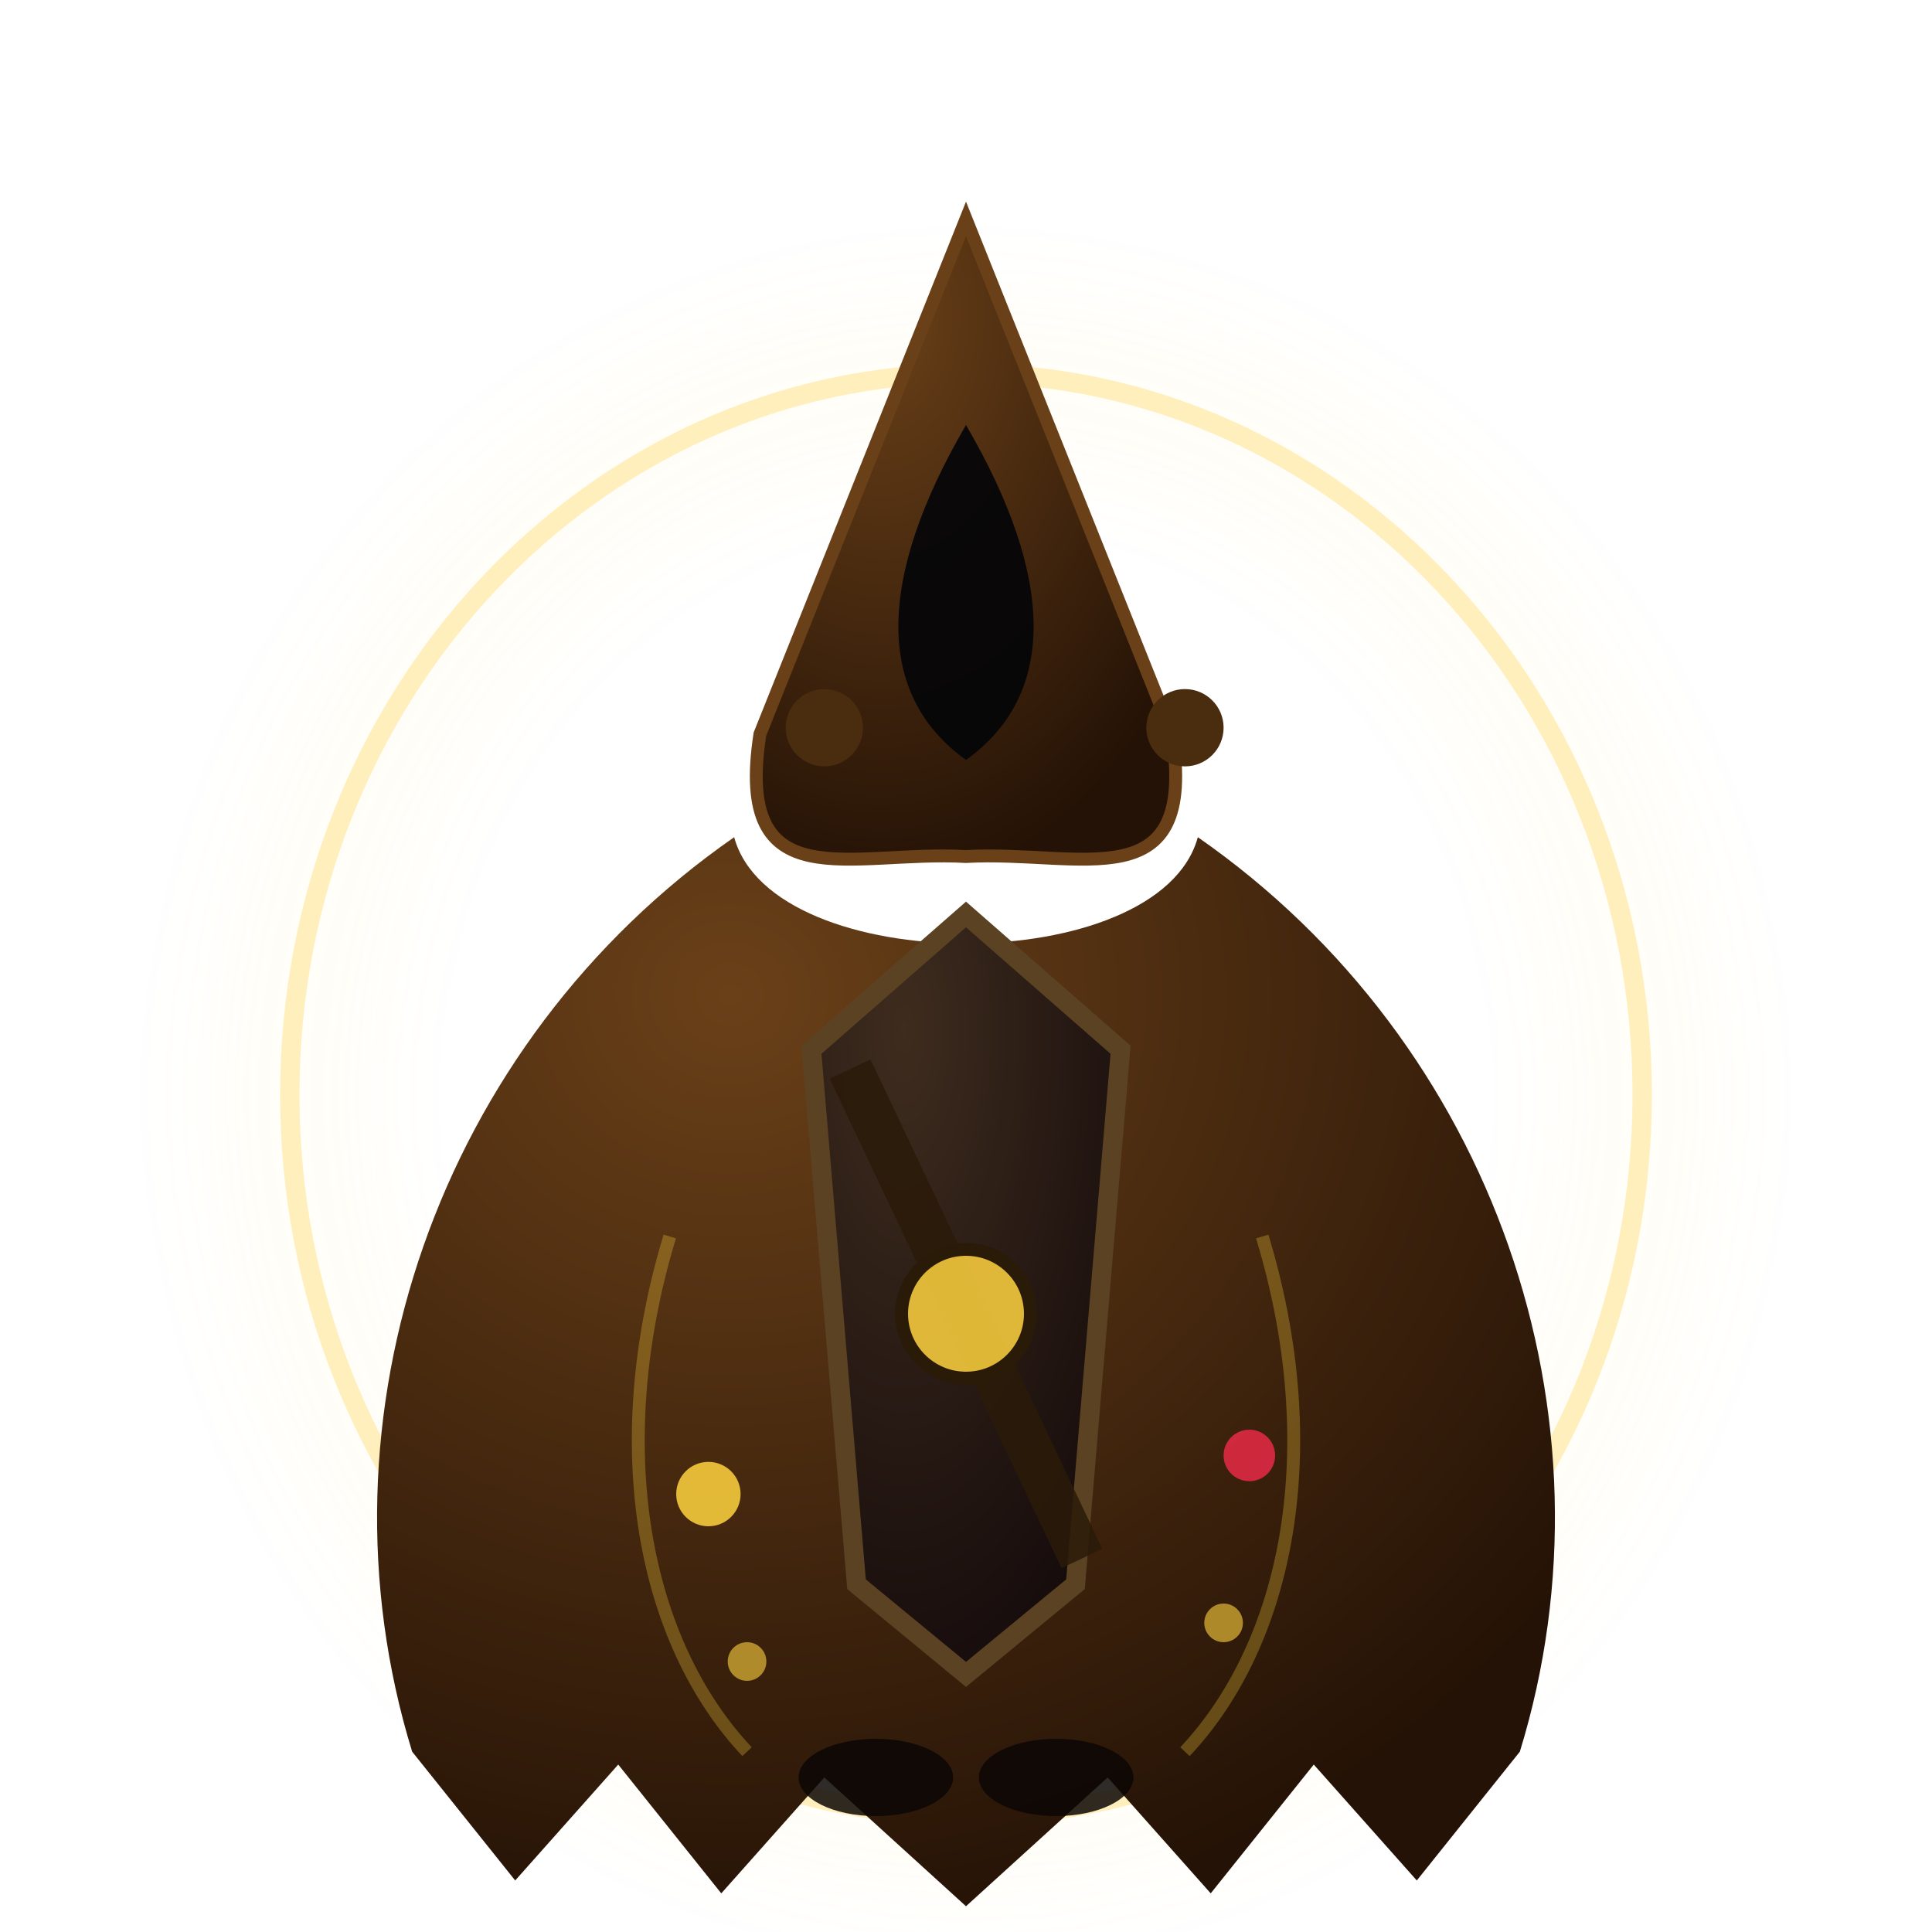
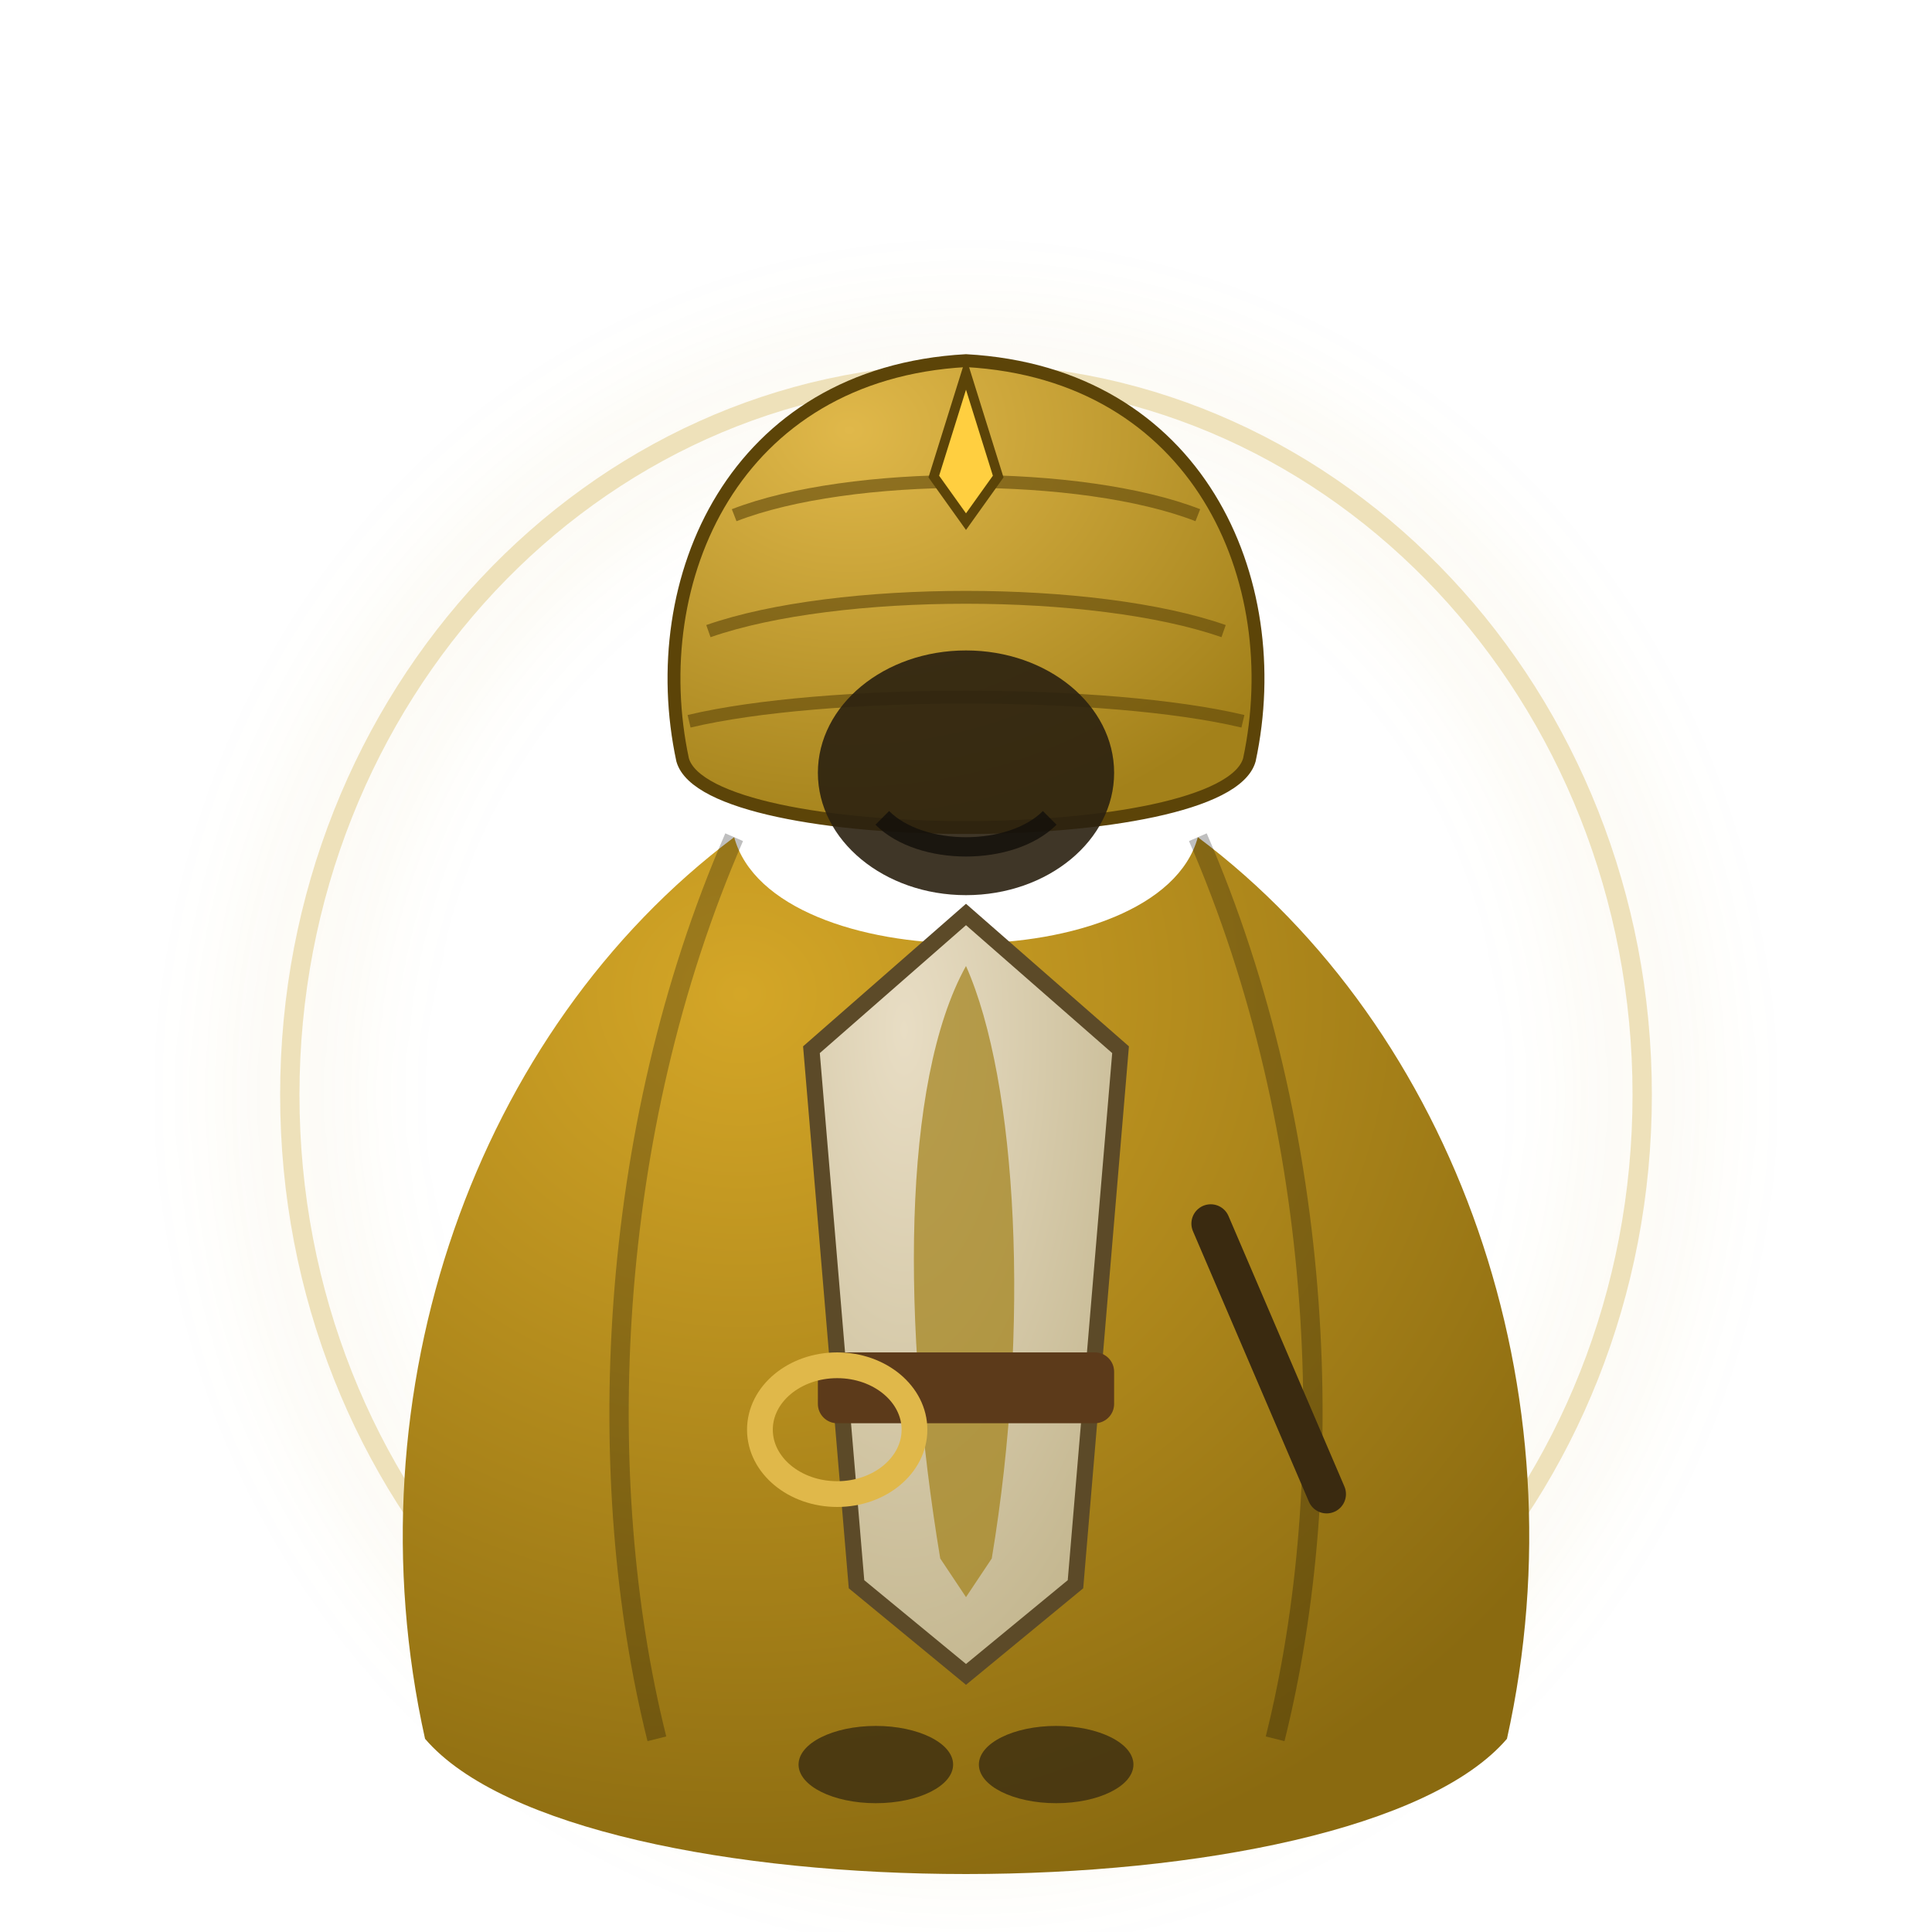
<svg xmlns="http://www.w3.org/2000/svg" viewBox="0 0 300 300">
  <defs>
    <radialGradient id="cloakGrad" cx="30%" cy="15%" r="90%">
-       <stop offset="0%" stop-color="#6a4018" />
-       <stop offset="100%" stop-color="#241206" />
+       <stop offset="0%" stop-color="#d4a627" />
+       <stop offset="100%" stop-color="#8a6a10" />
    </radialGradient>
    <radialGradient id="bodyGrad" cx="30%" cy="15%" r="90%">
-       <stop offset="0%" stop-color="#3e2c1e" />
-       <stop offset="100%" stop-color="#160c0c" />
+       <stop offset="0%" stop-color="#e8ddc4" />
+       <stop offset="100%" stop-color="#c4b790" />
+     </radialGradient>
+     <radialGradient id="turbanGrad" cx="30%" cy="15%" r="90%">
+       <stop offset="0%" stop-color="#e0b84a" />
+       <stop offset="100%" stop-color="#a3811a" />
    </radialGradient>
    <filter id="glow" x="-60%" y="-60%" width="220%" height="220%">
-       <feGaussianBlur stdDeviation="10" result="blur" />
+       <feGaussianBlur stdDeviation="9" result="blur" />
      <feMerge>
        <feMergeNode in="blur" />
        <feMergeNode in="SourceGraphic" />
      </feMerge>
    </filter>
  </defs>
-   <ellipse cx="150" cy="170" rx="105" ry="112" fill="none" stroke="#ffd23f" stroke-width="3" opacity="0.35" filter="url(#glow)" />
-   <path d="M114,130 C68,162 48,220 64,272            L80,292 L96,274 L112,294 L128,276 L150,296 L172,276 L188,294 L204,274 L220,292 L236,272            C252,220 232,162 186,130 C180,152 120,152 114,130 Z" fill="url(#cloakGrad)" />
-   <path d="M104,192 C94,225 100,255 116,272" fill="none" stroke="#ffd23f" stroke-opacity="0.28" stroke-width="2" />
-   <path d="M196,192 C206,225 200,255 184,272" fill="none" stroke="#ffd23f" stroke-opacity="0.28" stroke-width="2" />
-   <path d="M150,142 L174,163 L167,246 L150,260 L133,246 L126,163 Z" fill="url(#bodyGrad)" stroke="#5a4222" stroke-width="3" />
-   <path d="M132,166 L168,242" stroke="#2a1a08" stroke-width="7" opacity="0.85" />
-   <circle cx="150" cy="204" r="10" fill="#ffd23f" opacity="0.85" />
-   <circle cx="150" cy="204" r="10" fill="none" stroke="#2a1a08" stroke-width="2" />
-   <path d="M150,34 L182,114 C186,140 168,132 150,133 C132,132 114,140 118,114 Z" fill="url(#cloakGrad)" stroke="#6a4018" stroke-width="2" />
-   <path d="M122,113 a6,6 0 1,0 12,0 a6,6 0 1,0 -12,0 M178,113 a6,6 0 1,0 12,0 a6,6 0 1,0 -12,0" fill="#4a2c0e" />
-   <path d="M150,66 C164,90 164,108 150,118 C136,108 136,90 150,66 Z" fill="#050507" opacity="0.94" />
-   <circle cx="110" cy="232" r="5" fill="#ffd23f" opacity="0.85" />
-   <circle cx="194" cy="226" r="4" fill="#ff2b4d" opacity="0.75" />
-   <circle cx="116" cy="258" r="3" fill="#ffd23f" opacity="0.6" />
-   <circle cx="190" cy="252" r="3" fill="#ffd23f" opacity="0.6" />
-   <ellipse cx="136" cy="276" rx="12" ry="6" fill="#0a0605" opacity="0.85" />
-   <ellipse cx="164" cy="276" rx="12" ry="6" fill="#0a0605" opacity="0.85" />
+   <ellipse cx="150" cy="170" rx="105" ry="112" fill="none" stroke="#c9a227" stroke-width="3" opacity="0.32" filter="url(#glow)" />
+   <path d="M114,130 C74,160 54,216 66,270 C90,298 210,298 234,270 C246,216 226,160 186,130            C180,152 120,152 114,130 Z" fill="url(#cloakGrad)" />
+   <path d="M114,130 C94,176 92,230 102,270" fill="none" stroke="#000" stroke-opacity="0.25" stroke-width="3" />
+   <path d="M186,130 C206,176 208,230 198,270" fill="none" stroke="#000" stroke-opacity="0.25" stroke-width="3" />
+   <path d="M150,142 L174,163 L167,246 L150,260 L133,246 L126,163 Z" fill="url(#bodyGrad)" stroke="#5c4a28" stroke-width="2.5" />
+   <path d="M150,150 C158,168 160,206 154,242 L150,248 L146,242 C140,206 140,168 150,150 Z" fill="#a3811a" opacity="0.7" />
+   <rect x="127" y="210" width="46" height="11" rx="3" fill="#5c3a1a" />
+   <path d="M188,190 L206,232" stroke="#3a2a10" stroke-width="6" stroke-linecap="round" />
+   <path d="M118,222 a12,10 0 1,0 24,0 a12,10 0 1,0 -24,0" fill="none" stroke="#e0b84a" stroke-width="4" />
+   <path d="M150,56 C186,58 200,90 194,118 C190,132 110,132 106,118 C100,90 114,58 150,56 Z" fill="url(#turbanGrad)" stroke="#5c4408" stroke-width="2" />
+   <path d="M114,80 C132,73 168,73 186,80" fill="none" stroke="#5c4408" stroke-width="2" opacity="0.6" />
+   <path d="M110,98 C130,91 170,91 190,98" fill="none" stroke="#5c4408" stroke-width="2" opacity="0.6" />
+   <path d="M107,112 C128,107 172,107 193,112" fill="none" stroke="#5c4408" stroke-width="2" opacity="0.6" />
+   <path d="M150,58 L155,74 L150,81 L145,74 Z" fill="#ffcf40" stroke="#5c4408" stroke-width="1.5" />
+   <ellipse cx="150" cy="120" rx="23" ry="19" fill="#2a2010" opacity="0.9" />
+   <path d="M137,127 C143,133 157,133 163,127" fill="none" stroke="#14100a" stroke-width="3" opacity="0.85" />
+   <ellipse cx="136" cy="274" rx="12" ry="6" fill="#3a2c10" opacity="0.8" />
+   <ellipse cx="164" cy="274" rx="12" ry="6" fill="#3a2c10" opacity="0.8" />
</svg>
